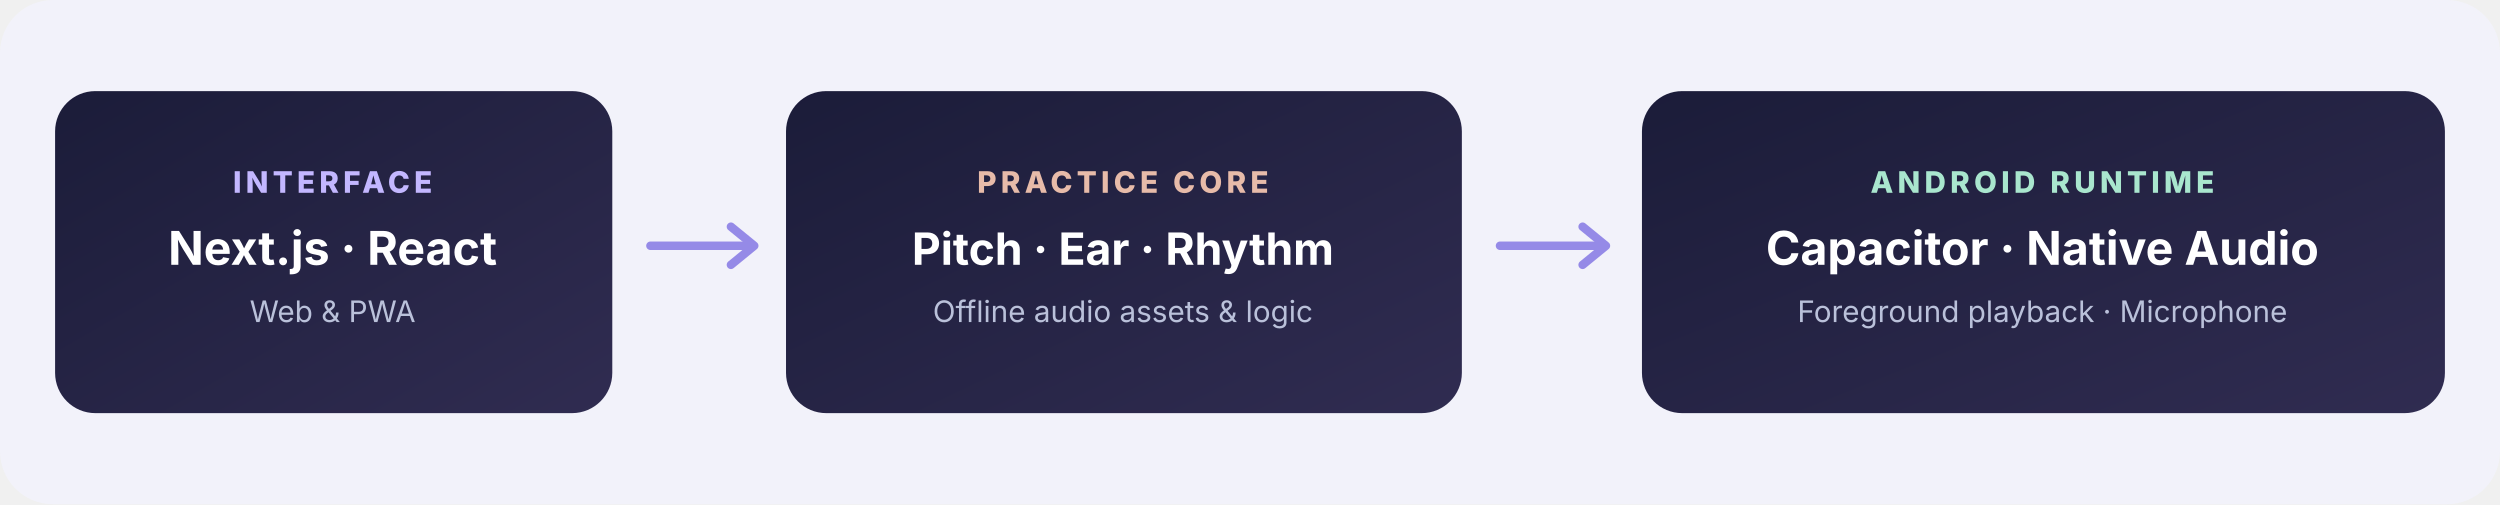
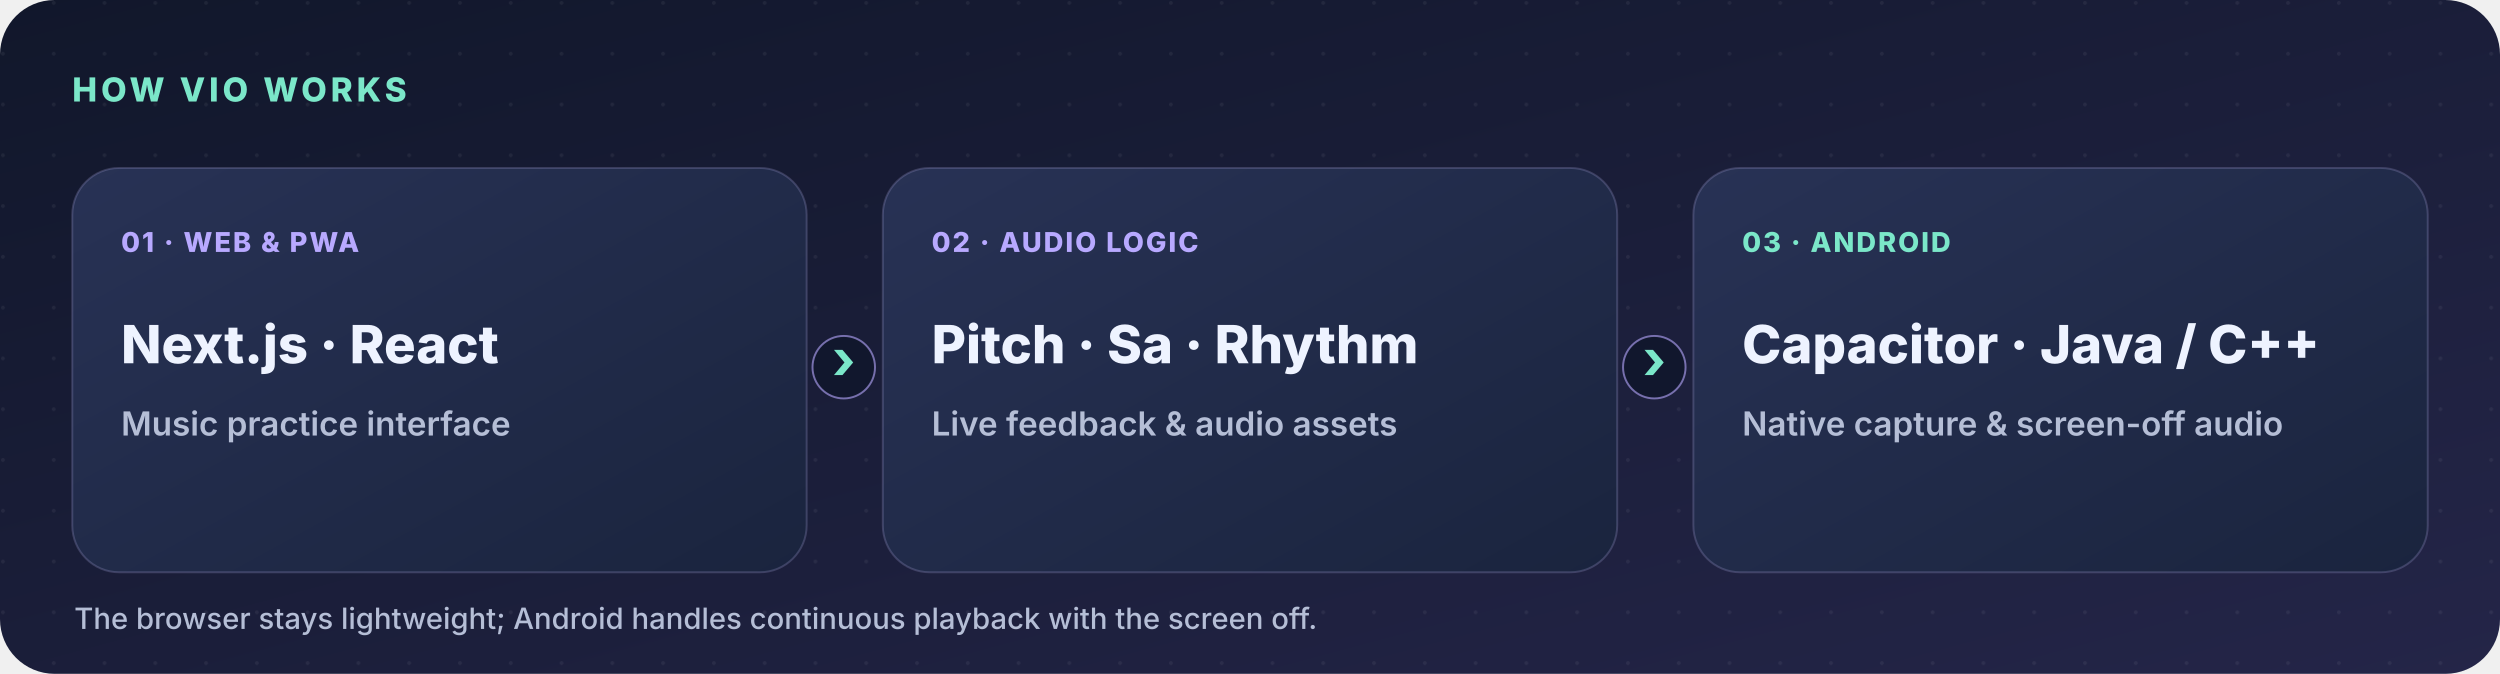
- <svg xmlns="http://www.w3.org/2000/svg" width="1180" height="238" viewBox="0 0 1180 238" role="img" aria-labelledby="title desc">
+ <svg xmlns="http://www.w3.org/2000/svg" width="1280" height="345" viewBox="0 0 1280 345" role="img" aria-labelledby="svgTitle svgDesc">
  <defs>
-     <linearGradient id="g" x1="0" x2="1" y1="0" y2="1">
-       <stop stop-color="#1B1C39" />
-       <stop offset="1" stop-color="#302C51" />
+     <linearGradient id="page" x1="0" x2="1" y1="0" y2="1">
+       <stop stop-color="#11172B" />
+       <stop offset="1" stop-color="#242548" />
    </linearGradient>
+     <linearGradient id="card" x1="0" x2="1" y1="0" y2="1">
+       <stop stop-color="#283255" />
+       <stop offset="1" stop-color="#1A243E" />
+     </linearGradient>
+     <linearGradient id="featured" x1="0" x2="1" y1="0" y2="1">
+       <stop stop-color="#29315A" />
+       <stop offset="1" stop-color="#312A53" />
+     </linearGradient>
+     <linearGradient id="wave" x1="0" x2="1" y1="0" y2="0">
+       <stop stop-color="#77E9C8" />
+       <stop offset=".52" stop-color="#ADABFF" />
+       <stop offset="1" stop-color="#F6B59B" />
+     </linearGradient>
+     <radialGradient id="glow">
+       <stop stop-color="#8A7EEB" stop-opacity=".48" />
+       <stop offset="1" stop-color="#8A7EEB" stop-opacity="0" />
+     </radialGradient>
+     <pattern id="dots" width="26" height="26" patternUnits="userSpaceOnUse">
+       <circle cx="1.5" cy="1.5" r="1" fill="#FFFFFF" fill-opacity=".055" />
+     </pattern>
  </defs>
-   <rect width="1180" height="238" rx="25" fill="#F2F2FA" />
-   <g font-family="Inter,Segoe UI,Arial,sans-serif" text-anchor="middle">
-     <rect x="26" y="43" width="263" height="152" rx="19" fill="url(#g)" />
-     <text x="157" y="91" fill="#C3B7FF" font-weight="800" font-size="14" letter-spacing="2">INTERFACE</text>
-     <text x="157" y="125" fill="#FFFFFF" font-weight="750" font-size="22">Next.js · React</text>
-     <text x="157" y="152" fill="#BAC1DA" font-size="14">Web &amp; PWA</text>
-     <path d="M307 116H353" stroke="#958AE7" stroke-width="4" stroke-linecap="round" />
-     <path d="M345 107L356 116L345 125" fill="none" stroke="#958AE7" stroke-width="4" stroke-linecap="round" stroke-linejoin="round" />
-     <rect x="371" y="43" width="319" height="152" rx="19" fill="url(#g)" />
-     <text x="530" y="91" fill="#E7BBA9" font-weight="800" font-size="14" letter-spacing="2">PRACTICE CORE</text>
-     <text x="530" y="125" fill="#FFFFFF" font-weight="750" font-size="21">Pitch · Ear · Rhythm</text>
-     <text x="530" y="152" fill="#BAC1DA" font-size="14">Offline audio assets &amp; logic</text>
-     <path d="M708 116H755" stroke="#958AE7" stroke-width="4" stroke-linecap="round" />
-     <path d="M747 107L758 116L747 125" fill="none" stroke="#958AE7" stroke-width="4" stroke-linecap="round" stroke-linejoin="round" />
-     <rect x="775" y="43" width="379" height="152" rx="19" fill="url(#g)" />
-     <text x="964" y="91" fill="#A9E6CE" font-weight="800" font-size="14" letter-spacing="2">ANDROID RUNTIME</text>
-     <text x="964" y="125" fill="#FFFFFF" font-weight="750" font-size="22">Capacitor · Native Audio</text>
-     <text x="964" y="152" fill="#BAC1DA" font-size="14">Foreground playback · Microphone</text>
-   </g>
+   <rect width="1280" height="345" rx="28" fill="url(#page)" />
+   <rect width="1280" height="345" rx="28" fill="url(#dots)" />
+   <text x="37" y="52" font-family="Inter,Segoe UI,Arial,sans-serif" font-size="17" fill="#7BE7C9" font-weight="790" letter-spacing="2">HOW VIO WORKS</text>
+   <rect x="37" y="86" width="376" height="207" rx="24" fill="url(#card)" stroke="#BDB9F4" stroke-opacity=".22" />
+   <text x="62" y="129" font-family="Inter,Segoe UI,Arial,sans-serif" font-size="14" fill="#B8A9FF" font-weight="800" letter-spacing="1">01 · WEB &amp; PWA</text>
+   <text x="62" y="186" font-family="Inter,Segoe UI,Arial,sans-serif" font-size="27" fill="#EEF3FF" font-weight="770">Next.js · React</text>
+   <text x="62" y="223" font-family="Inter,Segoe UI,Arial,sans-serif" font-size="17" fill="#B5BED6" font-weight="570">Music practice interface</text>
+   <circle cx="432" cy="188" r="16" fill="#11172D" stroke="#B8A9FF" stroke-opacity=".6" />
+   <text x="432" y="194" font-family="Inter,Segoe UI,Arial,sans-serif" font-size="28" fill="#7BE7C9" font-weight="650" text-anchor="middle">›</text>
+   <rect x="452" y="86" width="376" height="207" rx="24" fill="url(#card)" stroke="#BDB9F4" stroke-opacity=".22" />
+   <text x="477" y="129" font-family="Inter,Segoe UI,Arial,sans-serif" font-size="14" fill="#B8A9FF" font-weight="800" letter-spacing="1">02 · AUDIO LOGIC</text>
+   <text x="477" y="186" font-family="Inter,Segoe UI,Arial,sans-serif" font-size="27" fill="#EEF3FF" font-weight="770">Pitch · Sa · Rhythm</text>
+   <text x="477" y="223" font-family="Inter,Segoe UI,Arial,sans-serif" font-size="17" fill="#B5BED6" font-weight="570">Live feedback &amp; audio assets</text>
+   <circle cx="847" cy="188" r="16" fill="#11172D" stroke="#B8A9FF" stroke-opacity=".6" />
+   <text x="847" y="194" font-family="Inter,Segoe UI,Arial,sans-serif" font-size="28" fill="#7BE7C9" font-weight="650" text-anchor="middle">›</text>
+   <rect x="867" y="86" width="376" height="207" rx="24" fill="url(#card)" stroke="#BDB9F4" stroke-opacity=".22" />
+   <text x="892" y="129" font-family="Inter,Segoe UI,Arial,sans-serif" font-size="14" fill="#7BE7C9" font-weight="800" letter-spacing="1">03 · ANDROID</text>
+   <text x="892" y="186" font-family="Inter,Segoe UI,Arial,sans-serif" font-size="27" fill="#EEF3FF" font-weight="770">Capacitor · Java / C++</text>
+   <text x="892" y="223" font-family="Inter,Segoe UI,Arial,sans-serif" font-size="17" fill="#B5BED6" font-weight="570">Native capture &amp; screen-off audio</text>
+   <text x="38" y="322" font-family="Inter,Segoe UI,Arial,sans-serif" font-size="15" fill="#B5BED6" font-weight="540">The browser stays lightweight; Android handles continuous playback with the screen off.</text>
</svg>
